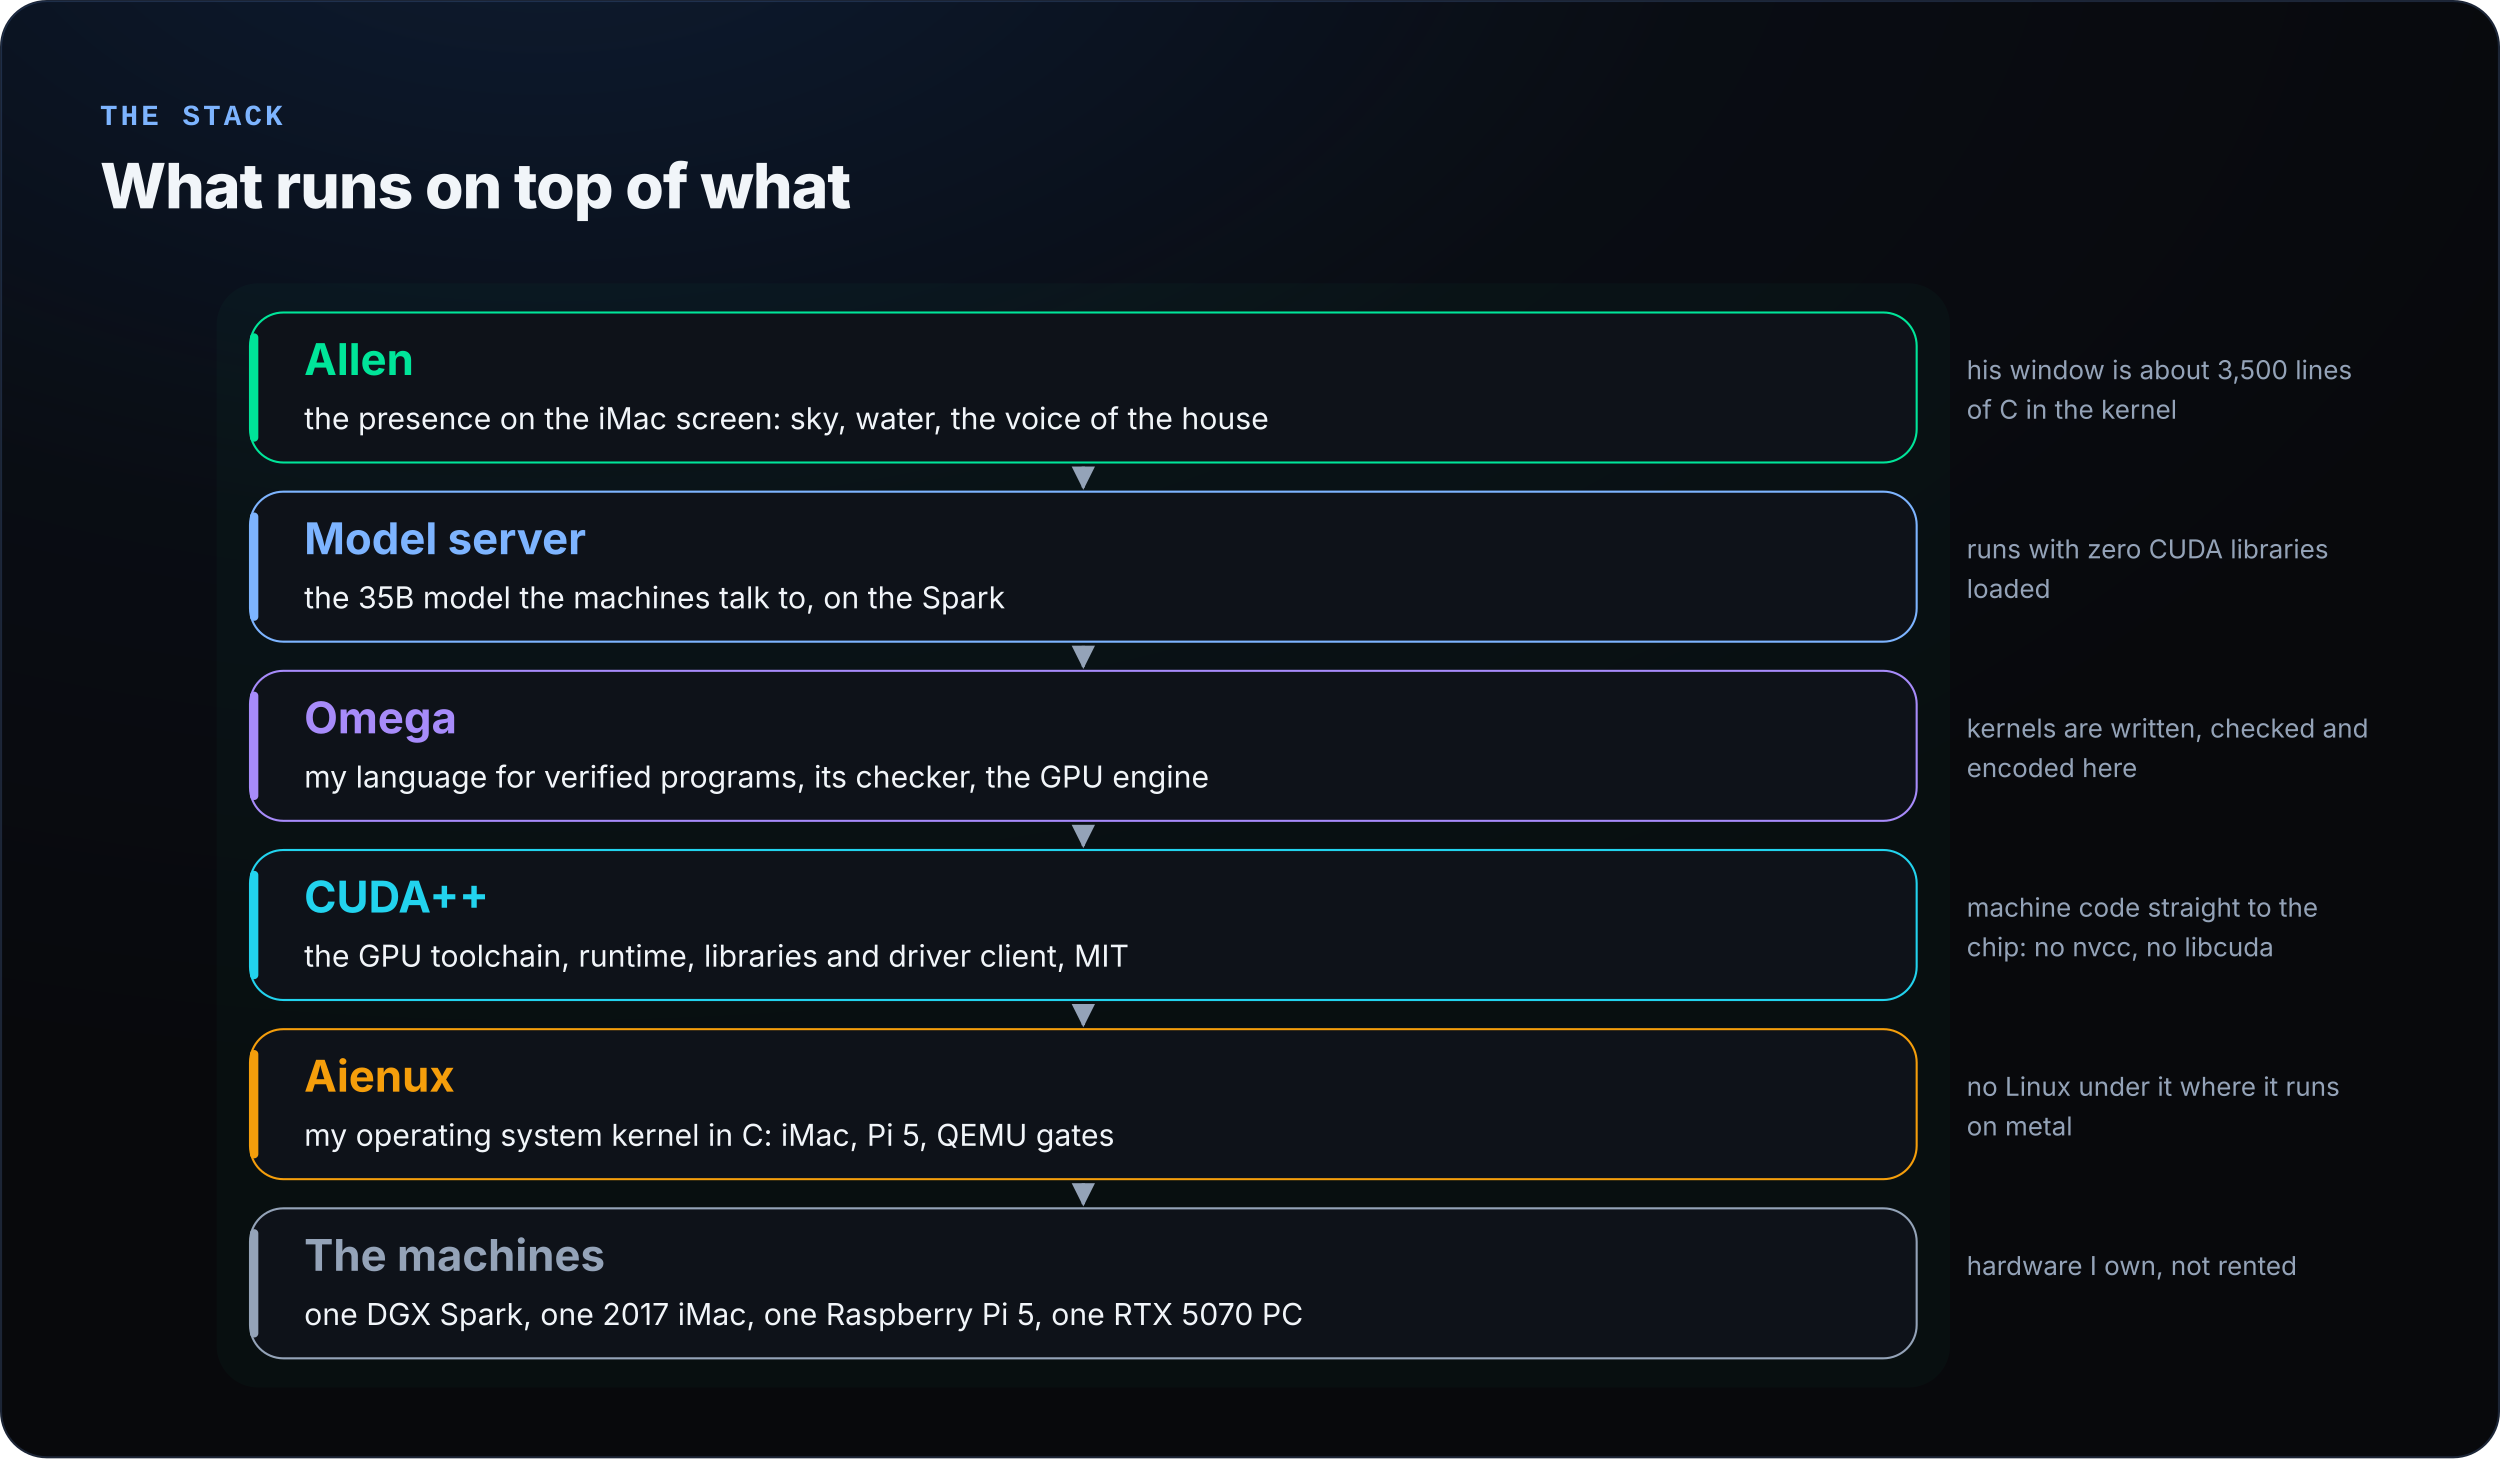
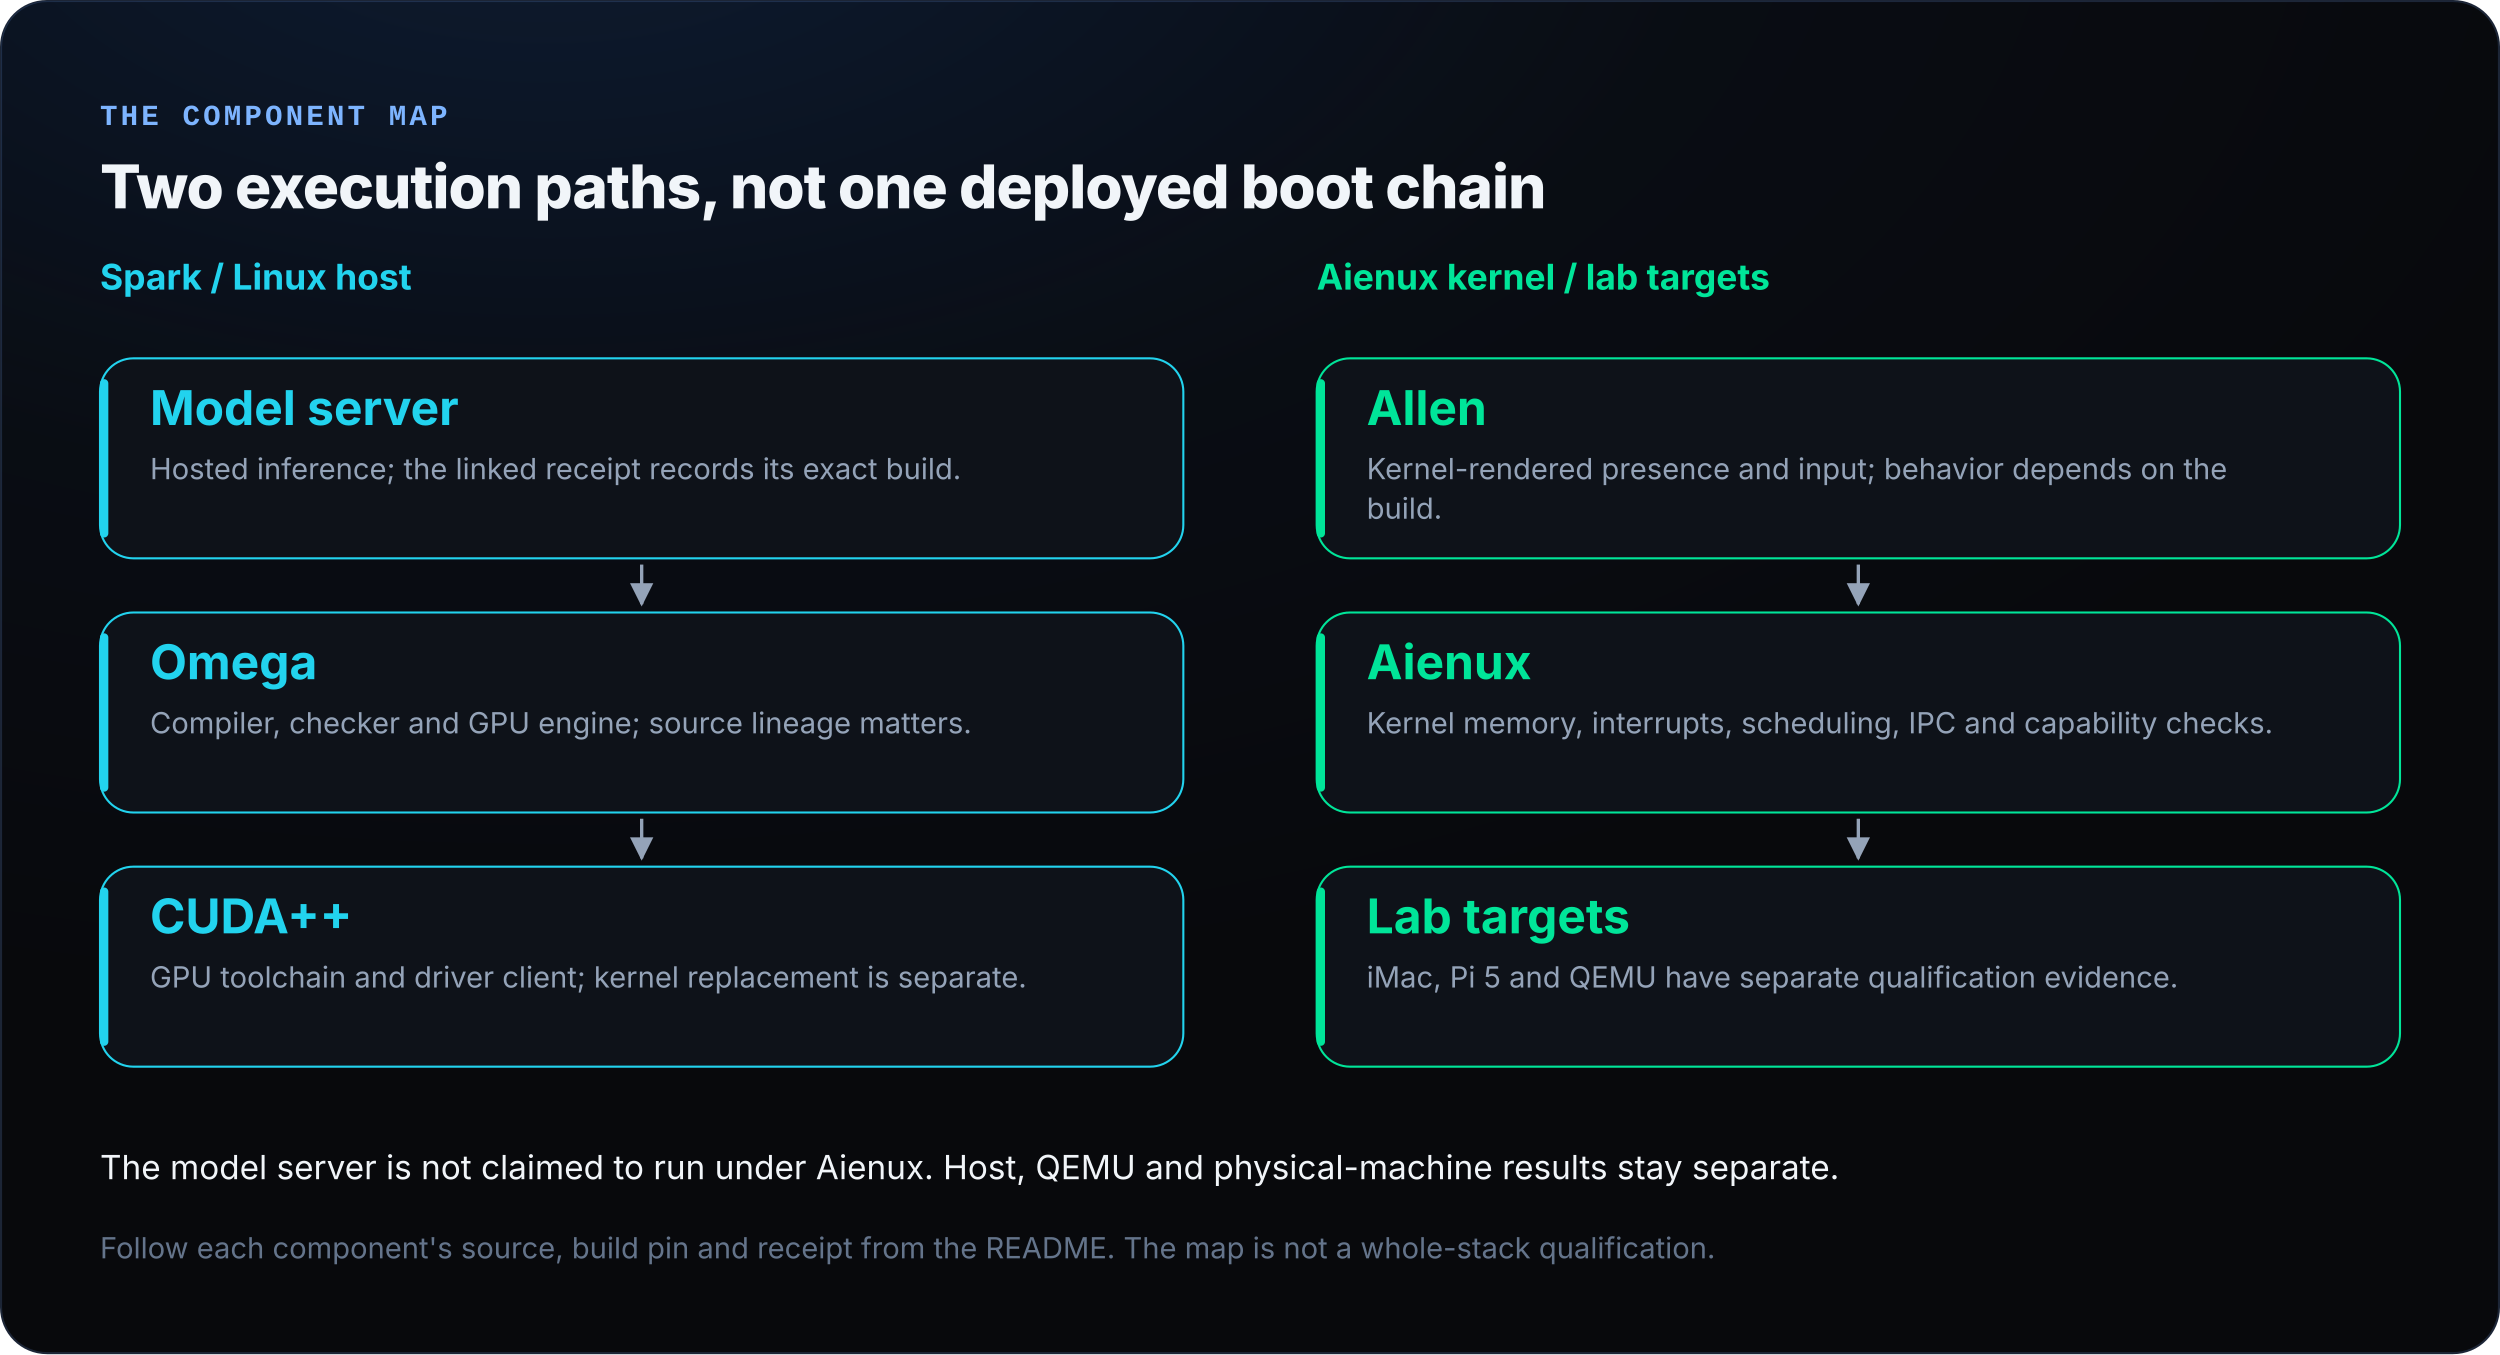
- <svg xmlns="http://www.w3.org/2000/svg" width="1200" height="700" viewBox="0 0 1200 700" role="img" aria-labelledby="t d">
+ <svg xmlns="http://www.w3.org/2000/svg" width="1200" height="650" viewBox="0 0 1200 650" role="img" aria-labelledby="t d">
  <defs>
    <radialGradient id="glow" cx="22%" cy="-10%" r="85%">
      <stop offset="0" stop-color="#2d7ff9" stop-opacity="0.16" />
      <stop offset="0.55" stop-color="#2d7ff9" stop-opacity="0.03" />
      <stop offset="1" stop-color="#2d7ff9" stop-opacity="0" />
    </radialGradient>
    <radialGradient id="glow2" cx="92%" cy="8%" r="45%">
      <stop offset="0" stop-color="#00e599" stop-opacity="0.08" />
      <stop offset="1" stop-color="#00e599" stop-opacity="0" />
    </radialGradient>
    <marker id="arrow" viewBox="0 0 10 10" refX="9" refY="5" markerWidth="7" markerHeight="7" orient="auto-start-reverse">
      <path d="M0 0 L10 5 L0 10 z" fill="#94a3b8" />
    </marker>
  </defs>
-   <rect x="0.5" y="0.5" width="1199.0" height="699.0" rx="22" fill="#08090c" stroke="#1c2536" stroke-width="1.0" />
-   <rect x="0.5" y="0.5" width="1199.0" height="699.0" rx="22" fill="url(#glow)" stroke="none" stroke-width="1.0" />
-   <text x="48.0" y="60.0" font-family="ui-monospace, SFMono-Regular, Menlo, Consolas, 'Liberation Mono', monospace" font-size="14" font-weight="600" fill="#7db4ff" text-anchor="start" letter-spacing="1.5">THE STACK</text>
-   <text x="48.0" y="100.0" font-family="Inter, ui-sans-serif, -apple-system, 'Segoe UI', Helvetica, Arial, sans-serif" font-size="30" font-weight="800" fill="#f1f5f9" text-anchor="start" letter-spacing="-0.5">What runs on top of what</text>
-   <rect x="104.0" y="136.0" width="832.0" height="530.0" rx="20" fill="#00e599" stroke="none" stroke-width="1.0" opacity="0.03" />
-   <rect x="120.0" y="150.0" width="800.0" height="72.0" rx="16.0" fill="#0e1219" stroke="#00e599" stroke-width="1.0" />
-   <rect x="120.0" y="160.0" width="4.0" height="52.0" rx="2" fill="#00e599" stroke="none" stroke-width="1.0" />
-   <text x="146.0" y="180.0" font-family="Inter, ui-sans-serif, -apple-system, 'Segoe UI', Helvetica, Arial, sans-serif" font-size="21" font-weight="750" fill="#00e599" text-anchor="start">Allen</text>
-   <text x="146.0" y="206.0" font-family="Inter, ui-sans-serif, -apple-system, 'Segoe UI', Helvetica, Arial, sans-serif" font-size="14.5" font-weight="400" fill="#f1f5f9" text-anchor="start">the presence on the iMac screen: sky, water, the voice of the house</text>
-   <text x="944.0" y="182.0" font-family="Inter, ui-sans-serif, -apple-system, 'Segoe UI', Helvetica, Arial, sans-serif" font-size="12.5" font-weight="400" fill="#94a3b8" text-anchor="start">his window is about 3,500 lines</text>
-   <text x="944.0" y="201.0" font-family="Inter, ui-sans-serif, -apple-system, 'Segoe UI', Helvetica, Arial, sans-serif" font-size="12.5" font-weight="400" fill="#94a3b8" text-anchor="start">of C in the kernel</text>
-   <line x1="520.0" y1="224.0" x2="520.0" y2="234.0" stroke="#94a3b8" stroke-width="1.6" marker-end="url(#arrow)" />
-   <rect x="120.0" y="236.0" width="800.0" height="72.0" rx="16.0" fill="#0e1219" stroke="#7db4ff" stroke-width="1.0" />
-   <rect x="120.0" y="246.0" width="4.0" height="52.0" rx="2" fill="#7db4ff" stroke="none" stroke-width="1.0" />
-   <text x="146.0" y="266.0" font-family="Inter, ui-sans-serif, -apple-system, 'Segoe UI', Helvetica, Arial, sans-serif" font-size="21" font-weight="750" fill="#7db4ff" text-anchor="start">Model server</text>
-   <text x="146.0" y="292.0" font-family="Inter, ui-sans-serif, -apple-system, 'Segoe UI', Helvetica, Arial, sans-serif" font-size="14.5" font-weight="400" fill="#f1f5f9" text-anchor="start">the 35B model the machines talk to, on the Spark</text>
-   <text x="944.0" y="268.0" font-family="Inter, ui-sans-serif, -apple-system, 'Segoe UI', Helvetica, Arial, sans-serif" font-size="12.5" font-weight="400" fill="#94a3b8" text-anchor="start">runs with zero CUDA libraries</text>
-   <text x="944.0" y="287.0" font-family="Inter, ui-sans-serif, -apple-system, 'Segoe UI', Helvetica, Arial, sans-serif" font-size="12.5" font-weight="400" fill="#94a3b8" text-anchor="start">loaded</text>
-   <line x1="520.0" y1="310.0" x2="520.0" y2="320.0" stroke="#94a3b8" stroke-width="1.6" marker-end="url(#arrow)" />
-   <rect x="120.0" y="322.0" width="800.0" height="72.0" rx="16.0" fill="#0e1219" stroke="#a78bfa" stroke-width="1.0" />
-   <rect x="120.0" y="332.0" width="4.0" height="52.0" rx="2" fill="#a78bfa" stroke="none" stroke-width="1.0" />
-   <text x="146.0" y="352.0" font-family="Inter, ui-sans-serif, -apple-system, 'Segoe UI', Helvetica, Arial, sans-serif" font-size="21" font-weight="750" fill="#a78bfa" text-anchor="start">Omega</text>
-   <text x="146.0" y="378.0" font-family="Inter, ui-sans-serif, -apple-system, 'Segoe UI', Helvetica, Arial, sans-serif" font-size="14.5" font-weight="400" fill="#f1f5f9" text-anchor="start">my language for verified programs, its checker, the GPU engine</text>
-   <text x="944.0" y="354.0" font-family="Inter, ui-sans-serif, -apple-system, 'Segoe UI', Helvetica, Arial, sans-serif" font-size="12.5" font-weight="400" fill="#94a3b8" text-anchor="start">kernels are written, checked and</text>
-   <text x="944.0" y="373.0" font-family="Inter, ui-sans-serif, -apple-system, 'Segoe UI', Helvetica, Arial, sans-serif" font-size="12.5" font-weight="400" fill="#94a3b8" text-anchor="start">encoded here</text>
-   <line x1="520.0" y1="396.0" x2="520.0" y2="406.0" stroke="#94a3b8" stroke-width="1.6" marker-end="url(#arrow)" />
-   <rect x="120.0" y="408.0" width="800.0" height="72.0" rx="16.0" fill="#0e1219" stroke="#22d3ee" stroke-width="1.0" />
-   <rect x="120.0" y="418.0" width="4.0" height="52.0" rx="2" fill="#22d3ee" stroke="none" stroke-width="1.0" />
-   <text x="146.0" y="438.0" font-family="Inter, ui-sans-serif, -apple-system, 'Segoe UI', Helvetica, Arial, sans-serif" font-size="21" font-weight="750" fill="#22d3ee" text-anchor="start">CUDA++</text>
-   <text x="146.0" y="464.0" font-family="Inter, ui-sans-serif, -apple-system, 'Segoe UI', Helvetica, Arial, sans-serif" font-size="14.5" font-weight="400" fill="#f1f5f9" text-anchor="start">the GPU toolchain, runtime, libraries and driver client, MIT</text>
-   <text x="944.0" y="440.0" font-family="Inter, ui-sans-serif, -apple-system, 'Segoe UI', Helvetica, Arial, sans-serif" font-size="12.5" font-weight="400" fill="#94a3b8" text-anchor="start">machine code straight to the</text>
-   <text x="944.0" y="459.0" font-family="Inter, ui-sans-serif, -apple-system, 'Segoe UI', Helvetica, Arial, sans-serif" font-size="12.5" font-weight="400" fill="#94a3b8" text-anchor="start">chip: no nvcc, no libcuda</text>
-   <line x1="520.0" y1="482.0" x2="520.0" y2="492.0" stroke="#94a3b8" stroke-width="1.6" marker-end="url(#arrow)" />
-   <rect x="120.0" y="494.0" width="800.0" height="72.0" rx="16.0" fill="#0e1219" stroke="#f59e0b" stroke-width="1.0" />
-   <rect x="120.0" y="504.0" width="4.0" height="52.0" rx="2" fill="#f59e0b" stroke="none" stroke-width="1.0" />
-   <text x="146.0" y="524.0" font-family="Inter, ui-sans-serif, -apple-system, 'Segoe UI', Helvetica, Arial, sans-serif" font-size="21" font-weight="750" fill="#f59e0b" text-anchor="start">Aienux</text>
-   <text x="146.0" y="550.0" font-family="Inter, ui-sans-serif, -apple-system, 'Segoe UI', Helvetica, Arial, sans-serif" font-size="14.5" font-weight="400" fill="#f1f5f9" text-anchor="start">my operating system kernel in C: iMac, Pi 5, QEMU gates</text>
-   <text x="944.0" y="526.0" font-family="Inter, ui-sans-serif, -apple-system, 'Segoe UI', Helvetica, Arial, sans-serif" font-size="12.5" font-weight="400" fill="#94a3b8" text-anchor="start">no Linux under it where it runs</text>
-   <text x="944.0" y="545.0" font-family="Inter, ui-sans-serif, -apple-system, 'Segoe UI', Helvetica, Arial, sans-serif" font-size="12.5" font-weight="400" fill="#94a3b8" text-anchor="start">on metal</text>
-   <line x1="520.0" y1="568.0" x2="520.0" y2="578.0" stroke="#94a3b8" stroke-width="1.6" marker-end="url(#arrow)" />
-   <rect x="120.0" y="580.0" width="800.0" height="72.0" rx="16.0" fill="#0e1219" stroke="#94a3b8" stroke-width="1.0" />
-   <rect x="120.0" y="590.0" width="4.0" height="52.0" rx="2" fill="#94a3b8" stroke="none" stroke-width="1.0" />
-   <text x="146.0" y="610.0" font-family="Inter, ui-sans-serif, -apple-system, 'Segoe UI', Helvetica, Arial, sans-serif" font-size="21" font-weight="750" fill="#94a3b8" text-anchor="start">The machines</text>
-   <text x="146.0" y="636.0" font-family="Inter, ui-sans-serif, -apple-system, 'Segoe UI', Helvetica, Arial, sans-serif" font-size="14.5" font-weight="400" fill="#f1f5f9" text-anchor="start">one DGX Spark, one 2017 iMac, one Raspberry Pi 5, one RTX 5070 PC</text>
-   <text x="944.0" y="612.0" font-family="Inter, ui-sans-serif, -apple-system, 'Segoe UI', Helvetica, Arial, sans-serif" font-size="12.5" font-weight="400" fill="#94a3b8" text-anchor="start">hardware I own, not rented</text>
+   <rect x="0.5" y="0.5" width="1199.0" height="649.0" rx="22" fill="#08090c" stroke="#1c2536" stroke-width="1.0" />
+   <rect x="0.5" y="0.5" width="1199.0" height="649.0" rx="22" fill="url(#glow)" stroke="none" stroke-width="1.0" />
+   <text x="48.0" y="60.0" font-family="ui-monospace, SFMono-Regular, Menlo, Consolas, 'Liberation Mono', monospace" font-size="14" font-weight="600" fill="#7db4ff" text-anchor="start" letter-spacing="1.5">THE COMPONENT MAP</text>
+   <text x="48.0" y="100.0" font-family="Inter, ui-sans-serif, -apple-system, 'Segoe UI', Helvetica, Arial, sans-serif" font-size="29" font-weight="800" fill="#f1f5f9" text-anchor="start" letter-spacing="-0.5">Two execution paths, not one deployed boot chain</text>
+   <text x="48.0" y="139.0" font-family="Inter, ui-sans-serif, -apple-system, 'Segoe UI', Helvetica, Arial, sans-serif" font-size="17" font-weight="750" fill="#22d3ee" text-anchor="start">Spark / Linux host</text>
+   <text x="632.0" y="139.0" font-family="Inter, ui-sans-serif, -apple-system, 'Segoe UI', Helvetica, Arial, sans-serif" font-size="17" font-weight="750" fill="#00e599" text-anchor="start">Aienux kernel / lab targets</text>
+   <rect x="48.0" y="172.0" width="520.0" height="96.0" rx="16.0" fill="#0e1219" stroke="#22d3ee" stroke-width="1.0" />
+   <rect x="48.0" y="182.0" width="4.0" height="76.0" rx="2" fill="#22d3ee" stroke="none" stroke-width="1.0" />
+   <text x="72.0" y="204.0" font-family="Inter, ui-sans-serif, -apple-system, 'Segoe UI', Helvetica, Arial, sans-serif" font-size="23" font-weight="750" fill="#22d3ee" text-anchor="start">Model server</text>
+   <text x="72.0" y="230.0" font-family="Inter, ui-sans-serif, -apple-system, 'Segoe UI', Helvetica, Arial, sans-serif" font-size="14" font-weight="400" fill="#94a3b8" text-anchor="start">Hosted inference; the linked receipt records its exact build.</text>
+   <line x1="308.0" y1="271.0" x2="308.0" y2="290.0" stroke="#94a3b8" stroke-width="1.6" marker-end="url(#arrow)" />
+   <rect x="48.0" y="294.0" width="520.0" height="96.0" rx="16.0" fill="#0e1219" stroke="#22d3ee" stroke-width="1.0" />
+   <rect x="48.0" y="304.0" width="4.0" height="76.0" rx="2" fill="#22d3ee" stroke="none" stroke-width="1.0" />
+   <text x="72.0" y="326.0" font-family="Inter, ui-sans-serif, -apple-system, 'Segoe UI', Helvetica, Arial, sans-serif" font-size="23" font-weight="750" fill="#22d3ee" text-anchor="start">Omega</text>
+   <text x="72.0" y="352.0" font-family="Inter, ui-sans-serif, -apple-system, 'Segoe UI', Helvetica, Arial, sans-serif" font-size="14" font-weight="400" fill="#94a3b8" text-anchor="start">Compiler, checker and GPU engine; source lineage matters.</text>
+   <line x1="308.0" y1="393.0" x2="308.0" y2="412.0" stroke="#94a3b8" stroke-width="1.6" marker-end="url(#arrow)" />
+   <rect x="48.0" y="416.0" width="520.0" height="96.0" rx="16.0" fill="#0e1219" stroke="#22d3ee" stroke-width="1.0" />
+   <rect x="48.0" y="426.0" width="4.0" height="76.0" rx="2" fill="#22d3ee" stroke="none" stroke-width="1.0" />
+   <text x="72.0" y="448.0" font-family="Inter, ui-sans-serif, -apple-system, 'Segoe UI', Helvetica, Arial, sans-serif" font-size="23" font-weight="750" fill="#22d3ee" text-anchor="start">CUDA++</text>
+   <text x="72.0" y="474.0" font-family="Inter, ui-sans-serif, -apple-system, 'Segoe UI', Helvetica, Arial, sans-serif" font-size="14" font-weight="400" fill="#94a3b8" text-anchor="start">GPU toolchain and driver client; kernel replacement is separate.</text>
+   <rect x="632.0" y="172.0" width="520.0" height="96.0" rx="16.0" fill="#0e1219" stroke="#00e599" stroke-width="1.0" />
+   <rect x="632.0" y="182.0" width="4.0" height="76.0" rx="2" fill="#00e599" stroke="none" stroke-width="1.0" />
+   <text x="656.0" y="204.0" font-family="Inter, ui-sans-serif, -apple-system, 'Segoe UI', Helvetica, Arial, sans-serif" font-size="23" font-weight="750" fill="#00e599" text-anchor="start">Allen</text>
+   <text x="656.0" y="230.0" font-family="Inter, ui-sans-serif, -apple-system, 'Segoe UI', Helvetica, Arial, sans-serif" font-size="14" font-weight="400" fill="#94a3b8" text-anchor="start">Kernel-rendered presence and input; behavior depends on the</text>
+   <text x="656.0" y="249.0" font-family="Inter, ui-sans-serif, -apple-system, 'Segoe UI', Helvetica, Arial, sans-serif" font-size="14" font-weight="400" fill="#94a3b8" text-anchor="start">build.</text>
+   <line x1="892.0" y1="271.0" x2="892.0" y2="290.0" stroke="#94a3b8" stroke-width="1.6" marker-end="url(#arrow)" />
+   <rect x="632.0" y="294.0" width="520.0" height="96.0" rx="16.0" fill="#0e1219" stroke="#00e599" stroke-width="1.0" />
+   <rect x="632.0" y="304.0" width="4.0" height="76.0" rx="2" fill="#00e599" stroke="none" stroke-width="1.0" />
+   <text x="656.0" y="326.0" font-family="Inter, ui-sans-serif, -apple-system, 'Segoe UI', Helvetica, Arial, sans-serif" font-size="23" font-weight="750" fill="#00e599" text-anchor="start">Aienux</text>
+   <text x="656.0" y="352.0" font-family="Inter, ui-sans-serif, -apple-system, 'Segoe UI', Helvetica, Arial, sans-serif" font-size="14" font-weight="400" fill="#94a3b8" text-anchor="start">Kernel memory, interrupts, scheduling, IPC and capability checks.</text>
+   <line x1="892.0" y1="393.0" x2="892.0" y2="412.0" stroke="#94a3b8" stroke-width="1.6" marker-end="url(#arrow)" />
+   <rect x="632.0" y="416.0" width="520.0" height="96.0" rx="16.0" fill="#0e1219" stroke="#00e599" stroke-width="1.0" />
+   <rect x="632.0" y="426.0" width="4.0" height="76.0" rx="2" fill="#00e599" stroke="none" stroke-width="1.0" />
+   <text x="656.0" y="448.0" font-family="Inter, ui-sans-serif, -apple-system, 'Segoe UI', Helvetica, Arial, sans-serif" font-size="23" font-weight="750" fill="#00e599" text-anchor="start">Lab targets</text>
+   <text x="656.0" y="474.0" font-family="Inter, ui-sans-serif, -apple-system, 'Segoe UI', Helvetica, Arial, sans-serif" font-size="14" font-weight="400" fill="#94a3b8" text-anchor="start">iMac, Pi 5 and QEMU have separate qualification evidence.</text>
+   <text x="48.0" y="566.0" font-family="Inter, ui-sans-serif, -apple-system, 'Segoe UI', Helvetica, Arial, sans-serif" font-size="16" font-weight="400" fill="#f1f5f9" text-anchor="start">The model server is not claimed to run under Aienux. Host, QEMU and physical-machine results stay separate.</text>
+   <text x="48.0" y="604.0" font-family="Inter, ui-sans-serif, -apple-system, 'Segoe UI', Helvetica, Arial, sans-serif" font-size="14" font-weight="400" fill="#64748b" text-anchor="start">Follow each component's source, build pin and receipt from the README. The map is not a whole-stack qualification.</text>
</svg>
